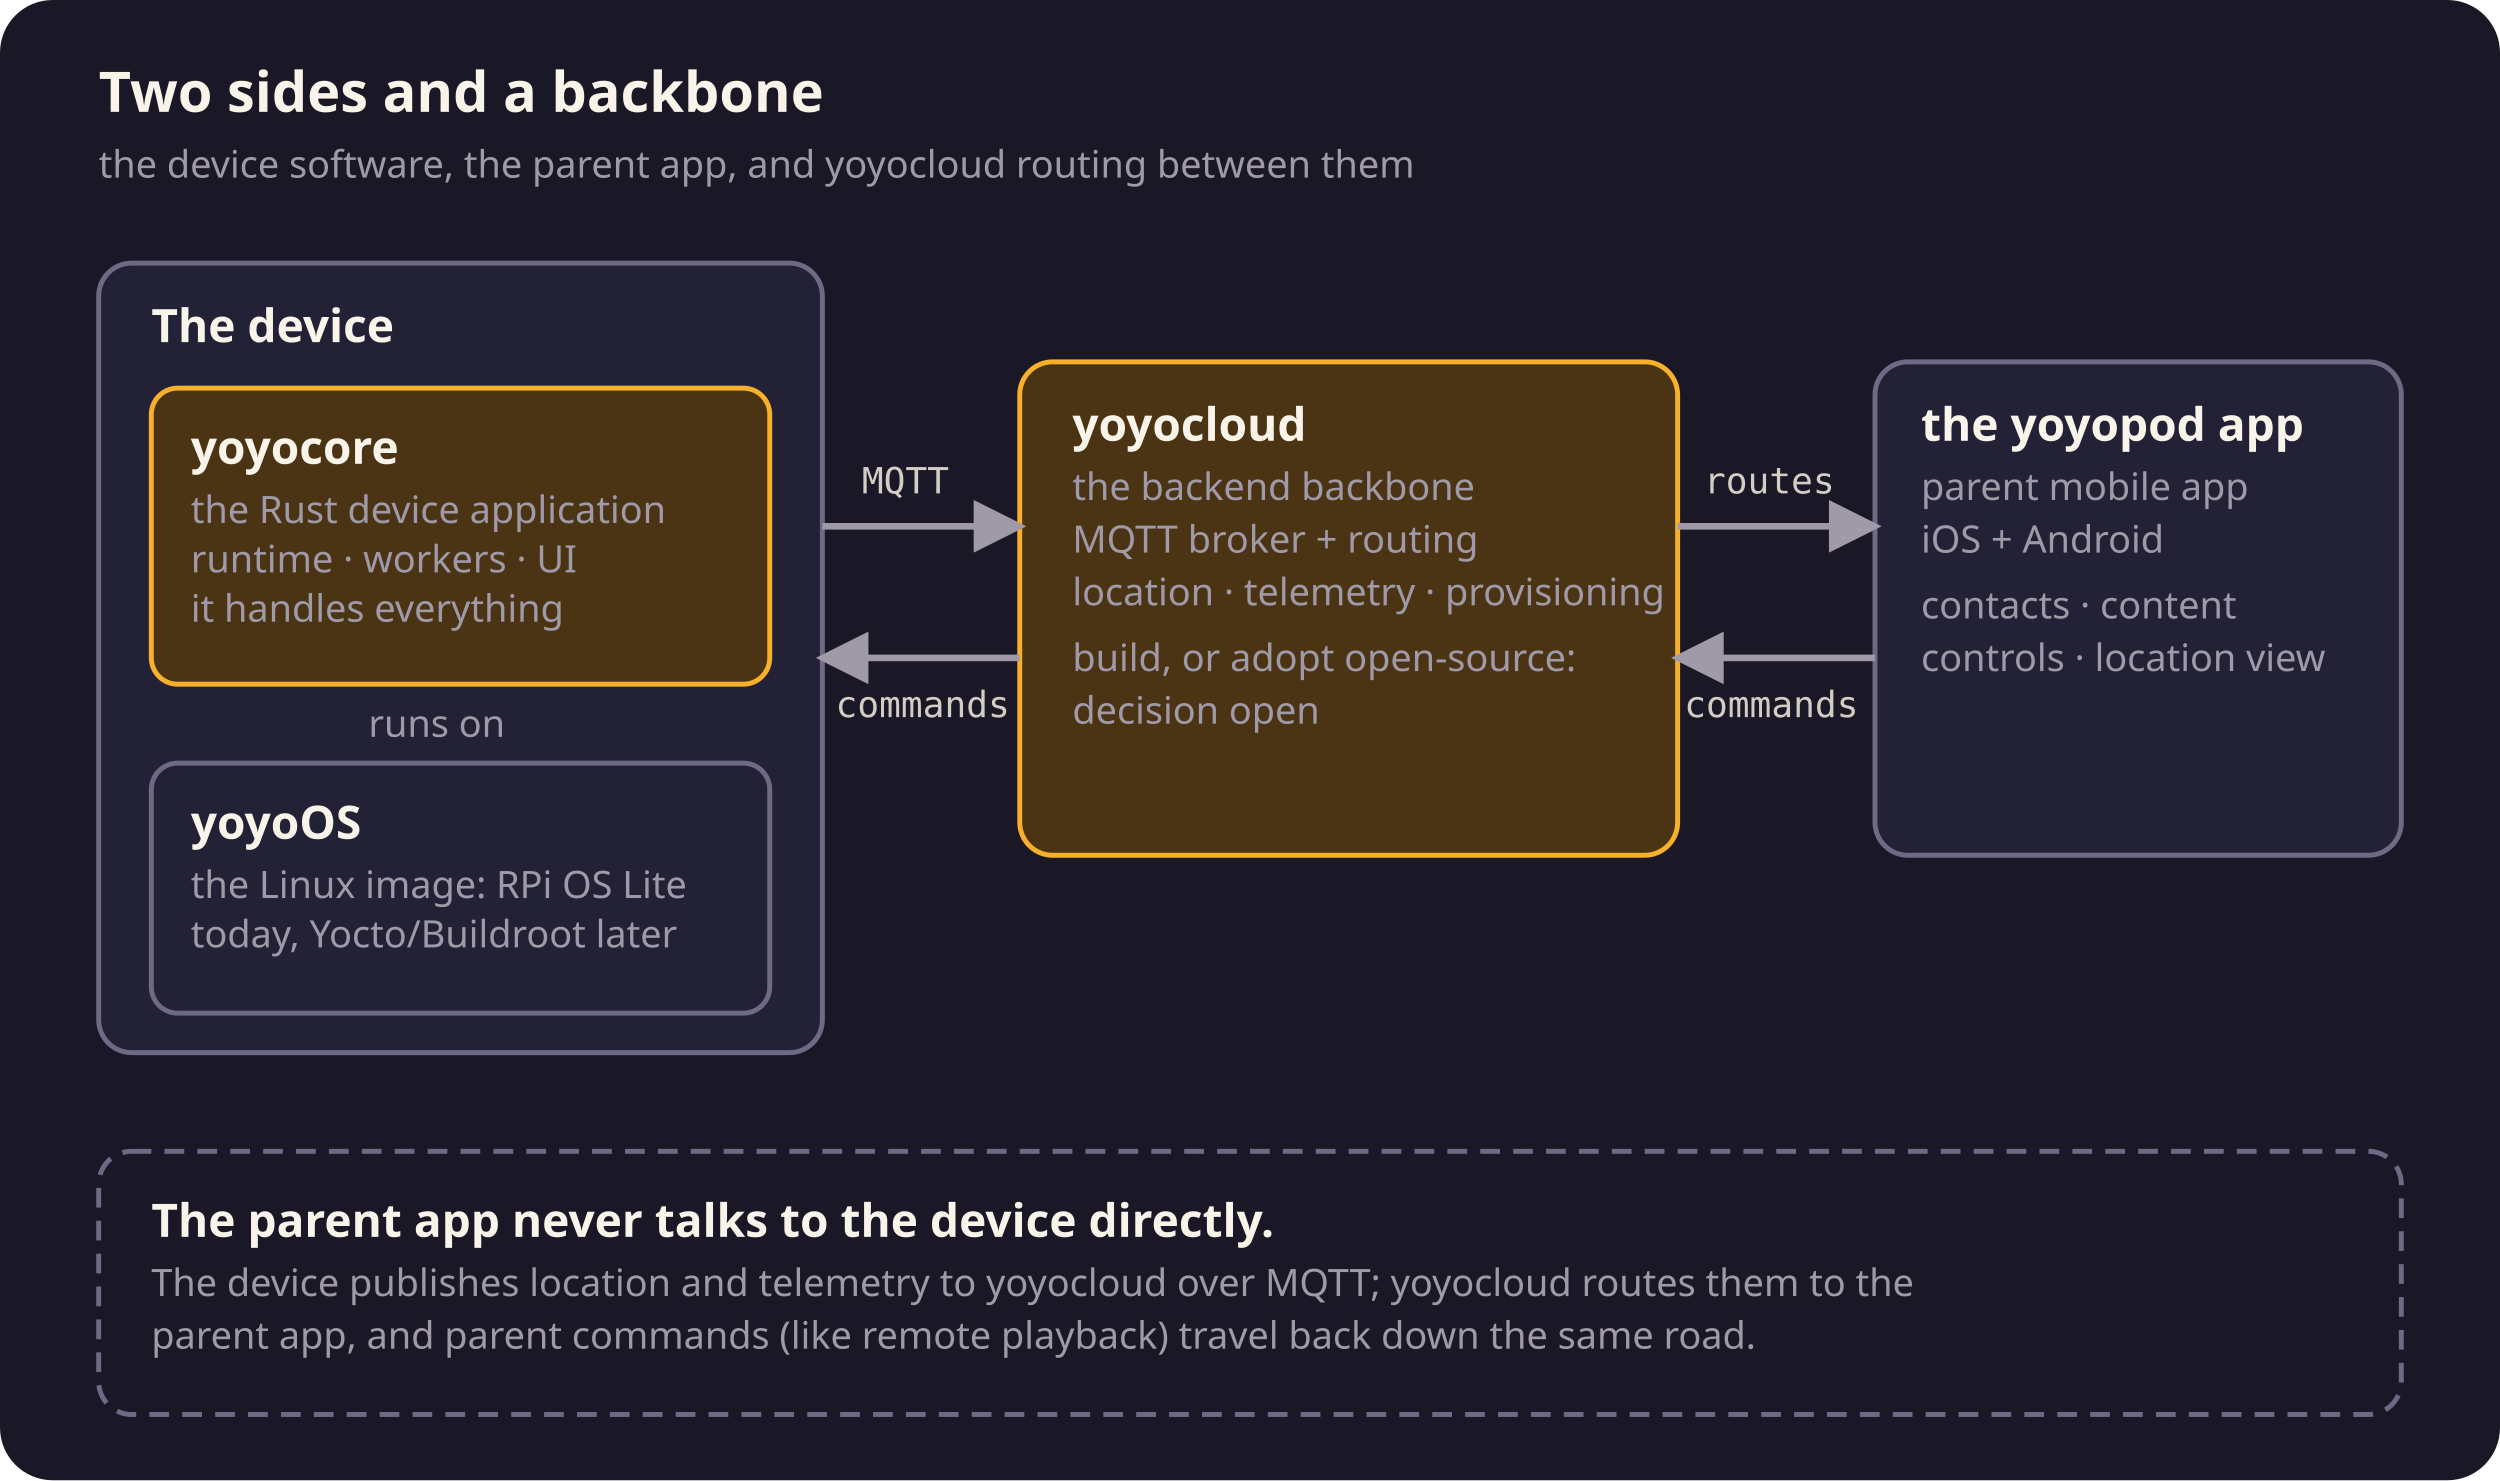
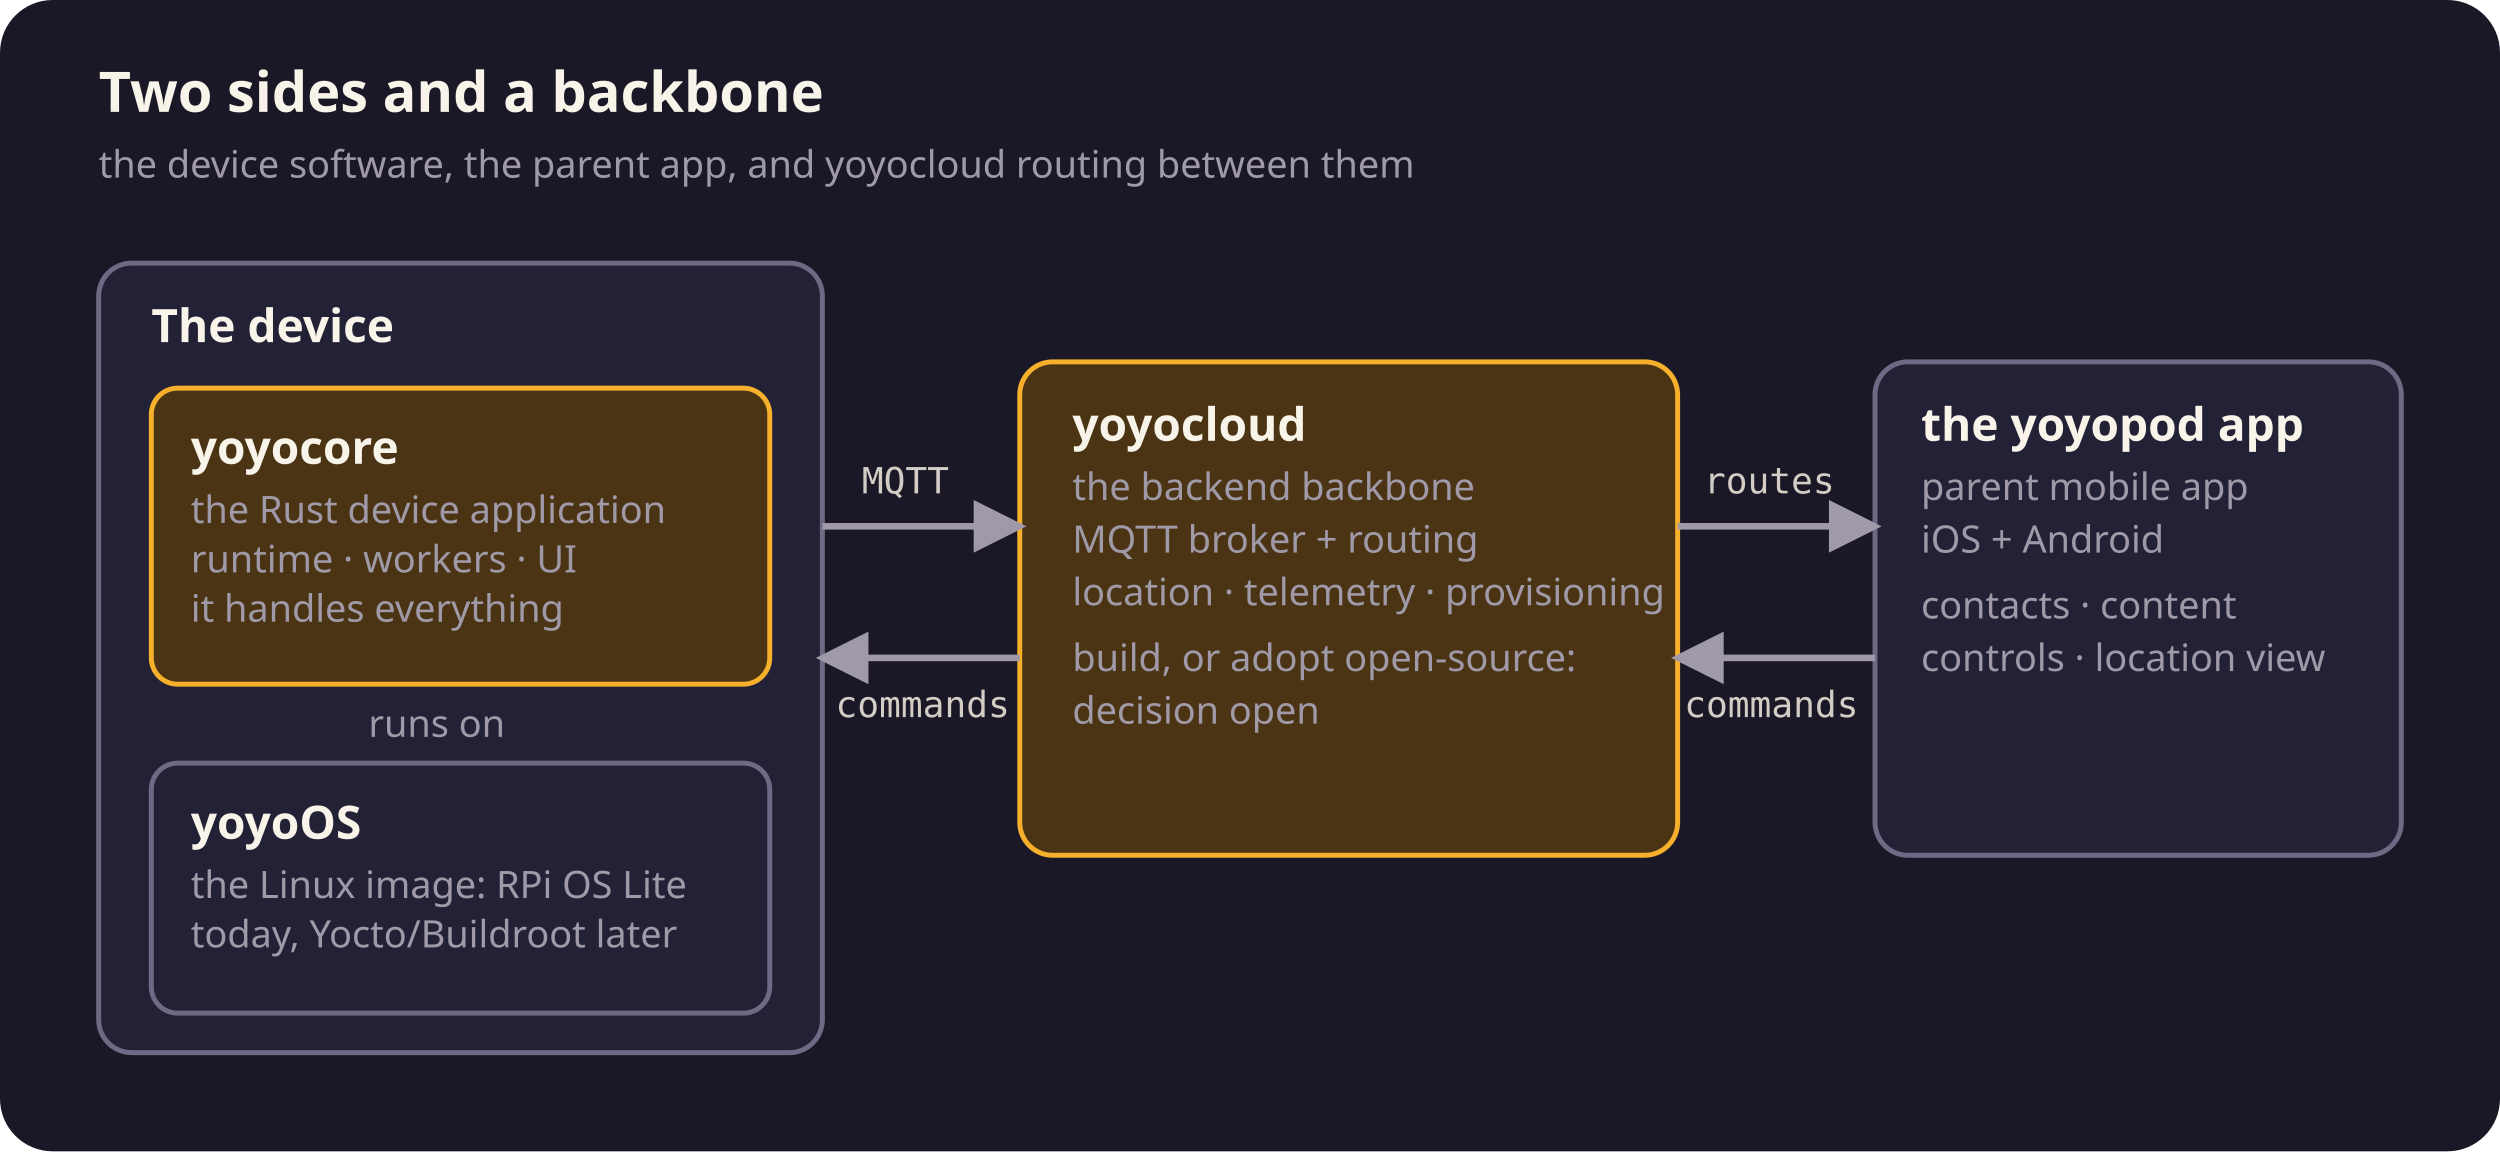
- <svg xmlns="http://www.w3.org/2000/svg" viewBox="0 0 760 450" role="img" aria-label="The yoyopod software sides: on the device, yoyocore (the Rust application) runs on yoyoOS (the Linux image); yoyocloud, the backend backbone, links the device to the parent mobile app on iOS and Android over MQTT">
+ <svg xmlns="http://www.w3.org/2000/svg" viewBox="0 0 760 350" role="img" aria-label="The yoyopod software sides: on the device, yoyocore (the Rust application) runs on yoyoOS (the Linux image); yoyocloud, the backend backbone, links the device to the parent mobile app on iOS and Android over MQTT">
  <style>
    .bg { fill: #1a1826; }
    .box { fill: #232136; stroke: #6e6a86; stroke-width: 1.5; }
-     .ext { fill: none; stroke: #6e6a86; stroke-width: 1.5; stroke-dasharray: 6 4; }
    .hub { fill: #4a3414; stroke: #f6b02c; stroke-width: 1.5; }
    .t { fill: #f8f4e9; font-size: 14px; font-weight: 700; font-family: system-ui, sans-serif; }
    .m { fill: #d3cdc5; font-size: 11px; font-family: ui-monospace, monospace; }
    .s { fill: #a09aa8; font-size: 11.5px; font-family: system-ui, sans-serif; }
    .flow { stroke: #a09aa8; stroke-width: 2; fill: none; marker-end: url(#sws-arrow); }
  </style>
  <defs>
    <marker id="sws-arrow" markerWidth="8" markerHeight="8" refX="6" refY="4" orient="auto">
      <path d="M0,0 L8,4 L0,8 z" fill="#a09aa8" />
    </marker>
  </defs>
-   <rect class="bg" x="0" y="0" width="760" height="450" rx="16" />
+   <rect class="bg" x="0" y="0" width="760" height="350" rx="16" />
  <text class="t" x="30" y="34" style="font-size:17px">Two sides and a backbone</text>
  <text class="s" x="30" y="54">the device software, the parent app, and yoyocloud routing between them</text>
  <rect class="box" x="30" y="80" width="220" height="240" rx="10" />
  <text class="t" x="46" y="104">The device</text>
  <rect class="hub" x="46" y="118" width="188" height="90" rx="8" />
  <text class="t" x="58" y="141">yoyocore</text>
  <text class="s" x="58" y="159">the Rust device application</text>
  <text class="s" x="58" y="174">runtime · workers · UI</text>
  <text class="s" x="58" y="189">it handles everything</text>
  <text class="s" x="112" y="224">runs on</text>
  <rect class="box" x="46" y="232" width="188" height="76" rx="8" />
  <text class="t" x="58" y="255">yoyoOS</text>
  <text class="s" x="58" y="273">the Linux image: RPi OS Lite</text>
  <text class="s" x="58" y="288">today, Yocto/Buildroot later</text>
  <rect class="hub" x="310" y="110" width="200" height="150" rx="10" />
  <text class="t" x="326" y="134">yoyocloud</text>
  <text class="s" x="326" y="152">the backend backbone</text>
  <text class="s" x="326" y="168">MQTT broker + routing</text>
  <text class="s" x="326" y="184">location · telemetry · provisioning</text>
  <text class="s" x="326" y="204">build, or adopt open-source:</text>
  <text class="s" x="326" y="220">decision open</text>
  <rect class="box" x="570" y="110" width="160" height="150" rx="10" />
  <text class="t" x="584" y="134">the yoyopod app</text>
  <text class="s" x="584" y="152">parent mobile app</text>
  <text class="s" x="584" y="168">iOS + Android</text>
  <text class="s" x="584" y="188">contacts · content</text>
  <text class="s" x="584" y="204">controls · location view</text>
  <path class="flow" d="M250,160 L308,160" />
  <text class="m" x="262" y="150">MQTT</text>
  <path class="flow" d="M310,200 L252,200" />
  <text class="m" x="254" y="218">commands</text>
  <path class="flow" d="M510,160 L568,160" />
  <text class="m" x="518" y="150">routes</text>
  <path class="flow" d="M570,200 L512,200" />
  <text class="m" x="512" y="218">commands</text>
-   <rect class="ext" x="30" y="350" width="700" height="80" rx="10" />
-   <text class="t" x="46" y="376">The parent app never talks to the device directly.</text>
-   <text class="s" x="46" y="394">The device publishes location and telemetry to yoyocloud over MQTT; yoyocloud routes them to the</text>
-   <text class="s" x="46" y="410">parent app, and parent commands (like remote playback) travel back down the same road.</text>
</svg>
